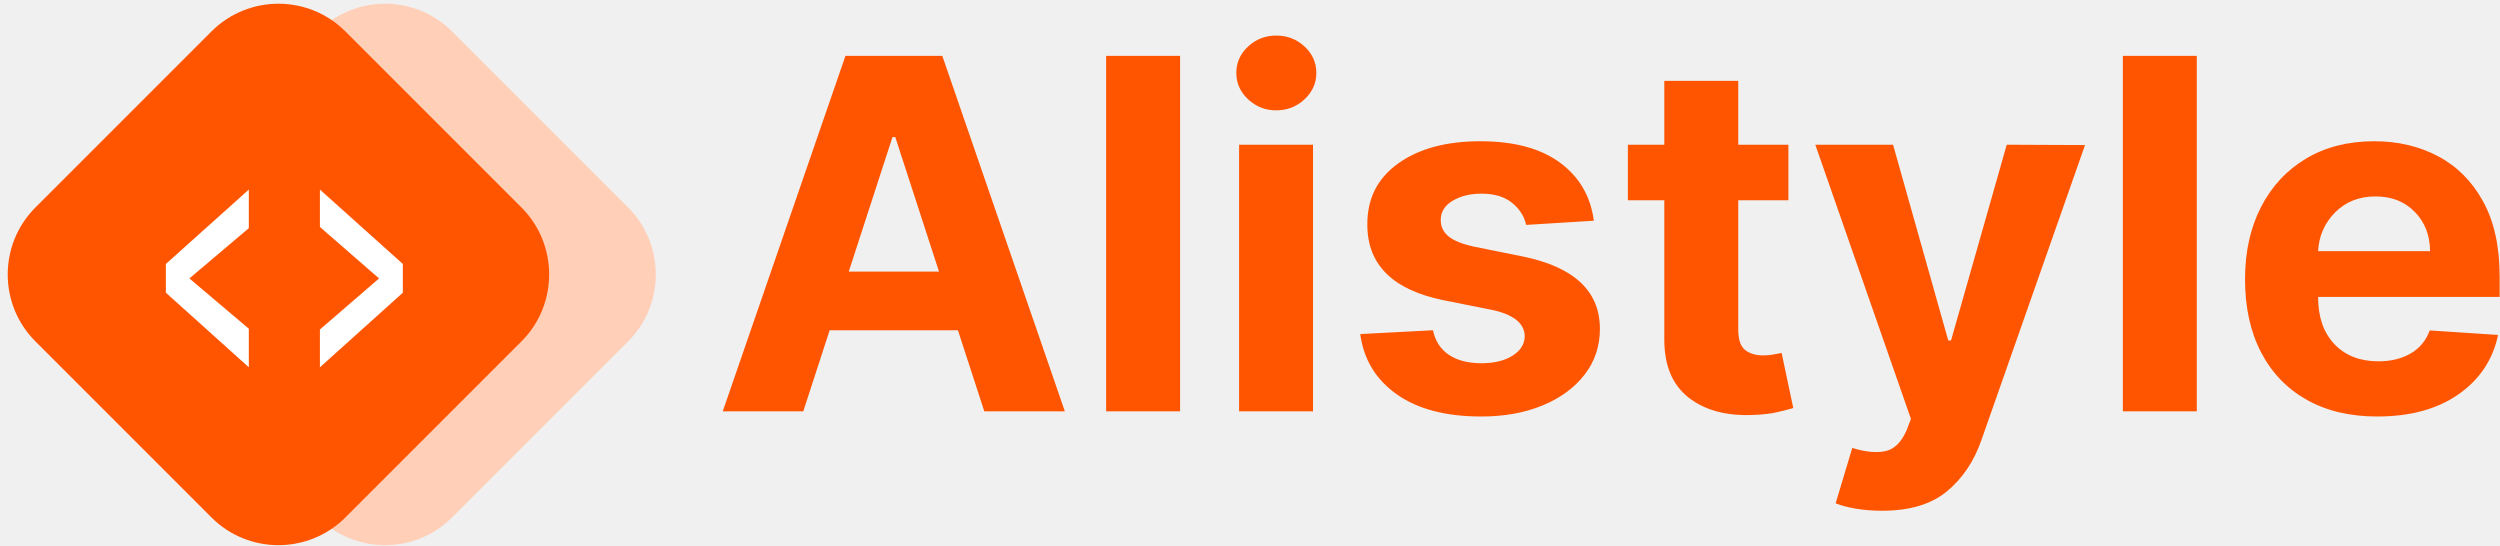
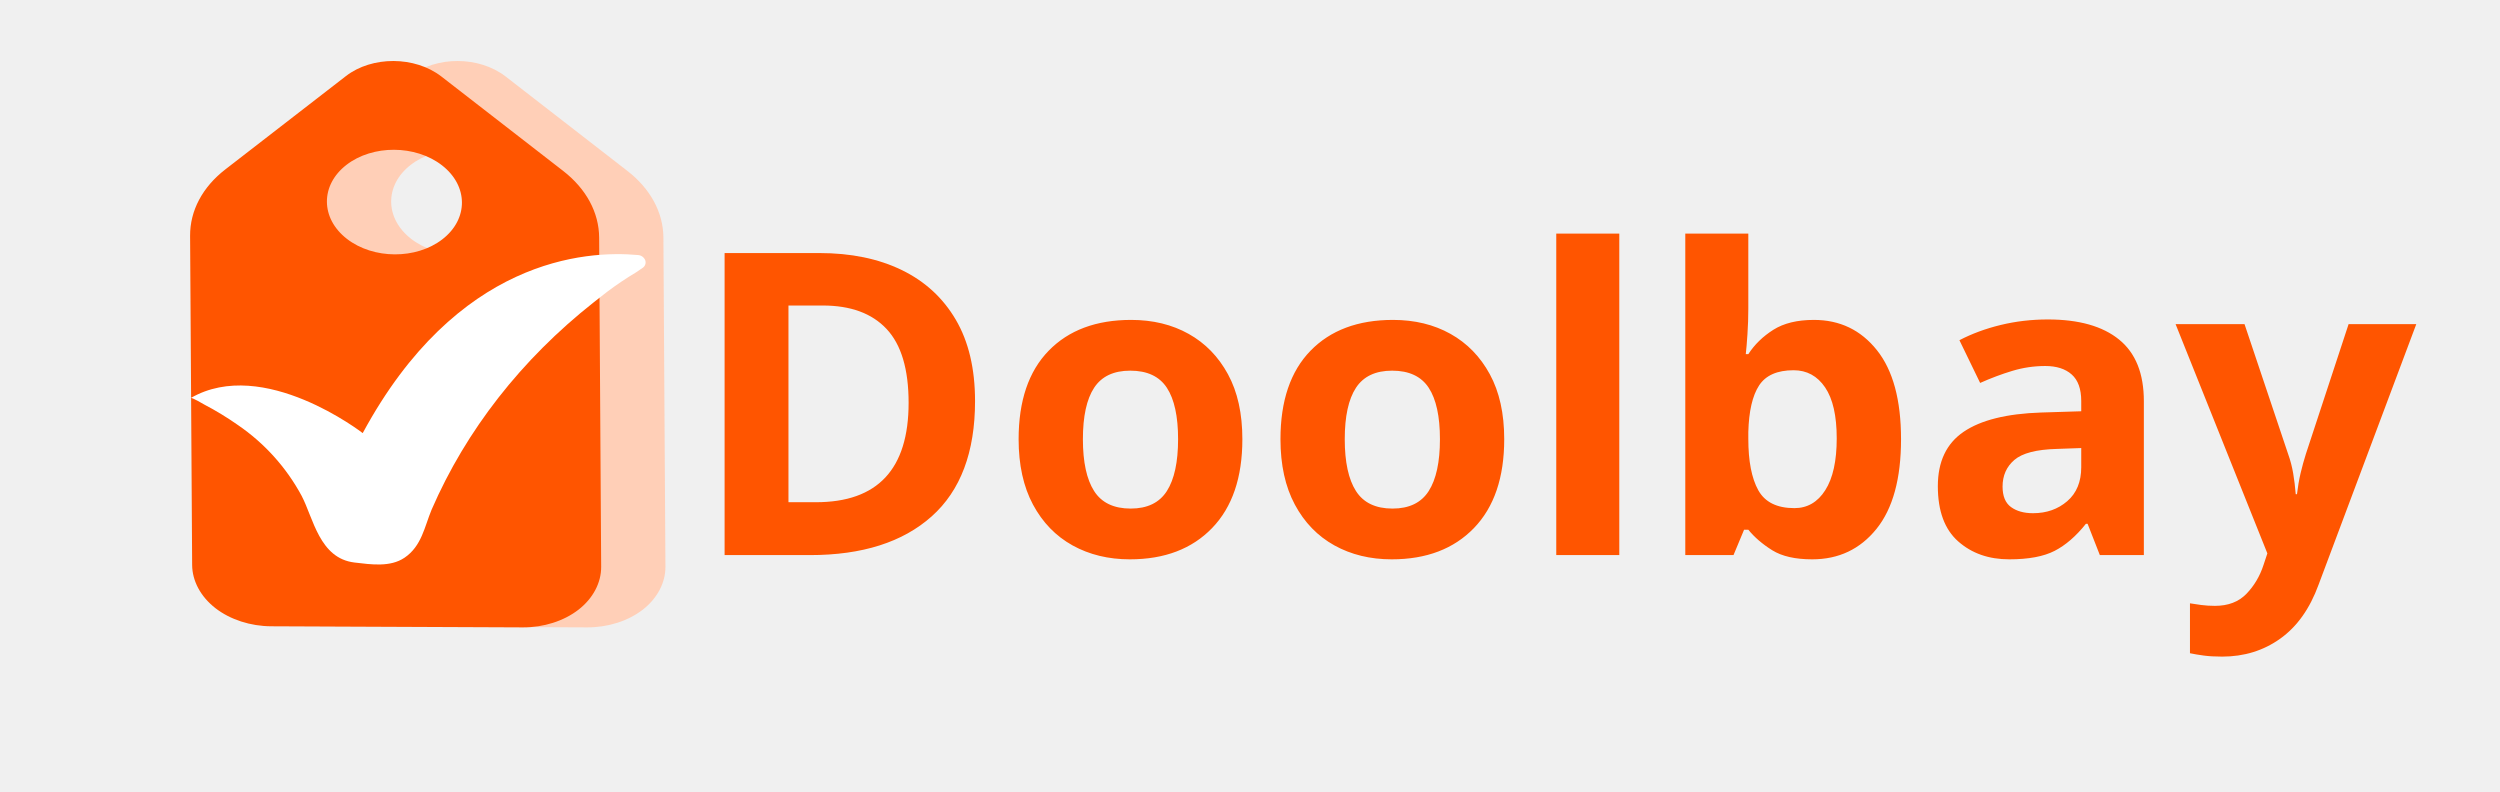
- <svg xmlns="http://www.w3.org/2000/svg" width="211px" height="46px" viewBox="0 0 211 46" version="1.1">
-   <g id="Page-1" stroke="none" stroke-width="1" fill="none" fill-rule="evenodd">
-     <g id="Artboard" transform="translate(-169, -73)" fill-rule="nonzero">
-       <g id="logo" transform="translate(169, 72)">
-         <path d="M67.797,35.714 L61,35.714 L71.356,5.714 L79.53,5.714 L89.872,35.714 L83.075,35.714 L80.849,28.873 L70.023,28.873 L67.797,35.714 Z M71.635,23.922 L79.252,23.922 L75.561,12.569 L75.326,12.569 L71.635,23.922 Z M99.599,5.714 L99.599,35.714 L93.358,35.714 L93.358,5.714 L99.599,5.714 Z M104.579,35.714 L104.579,13.214 L110.819,13.214 L110.819,35.714 L104.579,35.714 Z M107.714,10.313 C106.796,10.313 106.005,10.003 105.341,9.383 C104.677,8.763 104.345,8.019 104.345,7.149 C104.345,6.28 104.677,5.538 105.341,4.923 C106.005,4.308 106.796,4 107.714,4 C108.642,4 109.437,4.308 110.102,4.923 C110.766,5.538 111.098,6.28 111.098,7.149 C111.098,8.019 110.766,8.763 110.102,9.383 C109.437,10.003 108.642,10.313 107.714,10.313 Z M134.521,19.63 L128.808,19.981 C128.651,19.259 128.256,18.639 127.621,18.121 C126.986,17.604 126.127,17.345 125.043,17.345 C124.076,17.345 123.258,17.547 122.589,17.953 C121.941,18.346 121.611,18.865 121.601,19.51 L121.601,19.571 C121.591,20.108 121.803,20.562 122.238,20.934 C122.672,21.305 123.412,21.603 124.457,21.827 L128.529,22.647 C132.855,23.536 135.023,25.567 135.033,28.741 C135.033,30.216 134.601,31.51 133.737,32.623 C132.873,33.736 131.688,34.603 130.185,35.223 C128.681,35.843 126.957,36.153 125.014,36.153 C122.035,36.153 119.662,35.531 117.895,34.286 C116.127,33.041 115.097,31.344 114.804,29.195 L120.941,28.873 C121.137,29.791 121.588,30.484 122.296,30.953 C123.004,31.422 123.915,31.656 125.028,31.656 C126.122,31.656 127.003,31.441 127.672,31.012 C128.341,30.582 128.681,30.035 128.69,29.371 C128.661,28.258 127.699,27.511 125.805,27.13 L121.908,26.354 C117.596,25.493 115.428,23.384 115.404,20.025 L115.404,19.923 C115.395,17.755 116.261,16.046 118.004,14.796 C119.748,13.546 122.06,12.921 124.94,12.921 C127.782,12.921 130.021,13.521 131.657,14.723 C133.292,15.924 134.247,17.56 134.521,19.63 Z M150.941,13.214 L150.941,17.901 L146.708,17.901 L146.708,28.8 C146.708,29.659 146.903,30.24 147.294,30.543 C147.685,30.846 148.192,30.997 148.817,30.997 C149.11,30.997 149.403,30.97 149.696,30.917 L150.37,30.792 L150.37,30.792 L151.352,35.436 L151.236,35.471 C150.934,35.56 150.533,35.663 150.033,35.78 C149.5,35.904 148.859,35.983 148.11,36.016 L147.968,36.021 C145.702,36.119 143.883,35.628 142.511,34.549 C141.162,33.488 140.481,31.882 140.468,29.73 L140.468,17.901 L137.392,17.901 L137.392,13.214 L140.468,13.214 L140.468,7.823 L146.708,7.823 L146.708,13.214 L150.941,13.214 Z M158.852,44.107 C158.061,44.107 157.321,44.049 156.632,43.932 C155.944,43.814 155.375,43.663 154.926,43.478 L156.332,38.805 C157.436,39.146 158.366,39.237 159.123,39.076 C159.879,38.915 160.478,38.326 160.917,37.311 L161.283,36.358 L153.212,13.214 L159.774,13.214 L164.433,29.737 L164.667,29.737 L169.369,13.214 L175.976,13.243 L167.23,38.146 C166.605,39.942 165.634,41.385 164.315,42.474 C162.997,43.563 161.176,44.107 158.852,44.107 Z M185.409,5.714 L185.409,35.714 L179.169,35.714 L179.169,5.714 L185.409,5.714 Z M200.395,12.921 C202.377,12.921 204.166,13.341 205.763,14.181 C207.36,15.021 208.627,16.288 209.564,17.982 C210.502,19.676 210.971,21.798 210.971,24.347 L210.971,26.061 L195.648,26.061 L195.648,26.075 C195.648,27.755 196.107,29.078 197.025,30.045 C197.943,31.012 199.184,31.495 200.746,31.495 C201.791,31.495 202.694,31.275 203.456,30.836 C204.218,30.396 204.755,29.747 205.067,28.888 L210.839,29.269 C210.399,31.358 209.286,33.028 207.499,34.278 C205.712,35.528 203.427,36.153 200.644,36.153 C198.339,36.153 196.352,35.682 194.682,34.74 C193.012,33.797 191.728,32.459 190.829,30.726 C189.931,28.993 189.481,26.939 189.481,24.566 C189.481,22.252 189.931,20.221 190.829,18.473 C191.728,16.725 192.995,15.362 194.63,14.386 C196.266,13.409 198.187,12.921 200.395,12.921 Z M200.497,17.579 C199.11,17.579 197.973,18.028 197.084,18.927 C196.195,19.825 195.717,20.914 195.648,22.193 L195.648,22.193 L205.097,22.193 C205.087,20.855 204.657,19.752 203.808,18.883 C202.958,18.014 201.854,17.579 200.497,17.579 Z" id="Alistyle-Copy" fill="#FF5500" />
-         <g id="Group-6" transform="translate(0, 0.662951)">
-           <path d="M38.157,2.994 L53.006,17.843 C56.13,20.967 56.13,26.033 53.006,29.157 L38.157,44.006 C35.033,47.13 29.967,47.13 26.843,44.006 L11.994,29.157 C8.87,26.033 8.87,20.967 11.994,17.843 L26.843,2.994 C29.967,-0.13 35.033,-0.13 38.157,2.994 Z" id="Rectangle-Copy-5" fill="#FFCFB7" />
-           <path d="M29.157,2.994 L44.006,17.843 C47.13,20.967 47.13,26.033 44.006,29.157 L29.157,44.006 C26.033,47.13 20.967,47.13 17.843,44.006 L2.994,29.157 C-0.13,26.033 -0.13,20.967 2.994,17.843 L17.843,2.994 C20.967,-0.13 26.033,-0.13 29.157,2.994 Z" id="Rectangle-Copy-6" fill="#FF5500" />
-           <path d="M21,31.337 L21,28.081 L15.985,23.837 L21,19.593 L21,16.337 L14,22.616 L14,25.041 L21,31.337 Z M27,31.337 L34,25.041 L34,22.616 L27,16.337 L27,19.493 L31.993,23.837 L27,28.148 L27,31.337 Z" id="&lt;/&gt;-copy" fill="#FFFFFF" />
+ <svg xmlns="http://www.w3.org/2000/svg" width="1400.629" height="443.279" viewBox="0 0 1400.629 443.279">
+   <g id="Group_37" data-name="Group 37" transform="translate(-432.371 -257.007)">
+     <g id="Group_36" data-name="Group 36">
+       <g id="Group_35" data-name="Group 35">
+         <g id="Group_34" data-name="Group 34">
+           <g id="Group_33" data-name="Group 33">
+             <g id="Group_32" data-name="Group 32">
+               <g id="Group_31" data-name="Group 31">
+                 <g id="Group_30" data-name="Group 30">
+                   <g id="Group_29" data-name="Group 29">
+                     <g id="Group_28" data-name="Group 28">
+                       <g id="Group_27" data-name="Group 27">
+                         <g id="Group_26" data-name="Group 26" transform="translate(-38.443 2)">
+                           <g id="Group_25" data-name="Group 25" transform="translate(495.281 173.457)">
+                             <g id="Group_24" data-name="Group 24" transform="translate(0 0)">
+                               <g id="Group_23" data-name="Group 23">
+                                 <g id="Group_22" data-name="Group 22">
+                                   <text id="Doolbay" transform="translate(360.162 392.543)" fill="#f50" font-size="237" font-family="Poppins-Bold, Poppins" font-weight="700">
+                                     <tspan x="0" y="0">Doolbay</tspan>
+                                   </text>
+                                   <g id="Group_21" data-name="Group 21" transform="translate(0)">
+                                     <g id="Group_20" data-name="Group 20" transform="translate(-13.818 65)">
+                                       <g id="Group_19" data-name="Group 19" transform="translate(10.092 -5.448)">
+                                         <g id="Group_18" data-name="Group 18">
+                                           <path id="Path_7" data-name="Path 7" d="M248.32-3.594l-84.741-10.8c-16.059-2.046-30.369,2.346-40.272,12.372L-6.265,129.173c-6.315,6.393-9.188,15.987-7.873,26.38,1.309,10.339,6.745,20.992,14.912,29.23l99.269,100.136c8.152,8.223,18.7,13.7,28.99,15.008,10.233,1.3,19.722-1.618,26.037-8.01l129.585-131.19c9.906-10.013,14.226-24.483,12.172-40.706L285.99,34.4C283.634,15.792,266.743-1.247,248.32-3.594ZM221.909,99.281c-18.423-2.347-35.314-19.386-37.67-38s10.705-31.836,29.128-29.489,35.314,19.386,37.67,38S240.331,101.628,221.909,99.281Z" transform="translate(36 242.764) rotate(-45)" fill="#ffcfb7" />
+                                           <path id="Path_6" data-name="Path 6" d="M248.32-3.594l-84.741-10.8c-16.059-2.046-30.369,2.346-40.272,12.372L-6.265,129.173c-6.315,6.393-9.188,15.987-7.873,26.38,1.309,10.339,6.745,20.992,14.912,29.23l99.269,100.136c8.152,8.223,18.7,13.7,28.99,15.008,10.233,1.3,19.722-1.618,26.037-8.01l129.585-131.19c9.906-10.013,14.226-24.483,12.172-40.706L285.99,34.4C283.634,15.792,266.743-1.247,248.32-3.594ZM221.909,99.281c-18.423-2.347-35.314-19.386-37.67-38s10.705-31.836,29.128-29.489,35.314,19.386,37.67,38S240.331,101.628,221.909,99.281Z" transform="translate(0 242.764) rotate(-45)" fill="#f50" />
+                                         </g>
+                                       </g>
+                                     </g>
+                                   </g>
+                                   <path id="Path_5" data-name="Path 5" d="M0,110.039c.653-.494,7.419,2.513,8.118,2.777a168.693,168.693,0,0,1,19.9,9.01,112.984,112.984,0,0,1,40.3,35.024c8.11,11.729,14.177,33.55,33.942,33.493,9.468-.027,20.229.207,27.46-6.048,8.84-7.654,9.061-18.788,11.836-28.645C155.3,109.16,181.274,65.953,217.455,29.4q3.333-3.43,6.766-6.789a181.664,181.664,0,0,1,14.753-12.8c.7-.551,1.924-1.677,3.379-2.964a3.646,3.646,0,0,0,.979-4.416A4.7,4.7,0,0,0,238.979,0C209.245.9,138.433,14.535,98.009,117.817,98.009,117.817,37.514,81.721,0,110.039Zm0,0" transform="translate(95.822 195.316) rotate(7)" fill="#fff" />
+                                 </g>
+                               </g>
+                             </g>
+                           </g>
+                         </g>
+                       </g>
+                     </g>
+                   </g>
+                 </g>
+               </g>
+             </g>
+           </g>
        </g>
      </g>
    </g>
  </g>
</svg>
